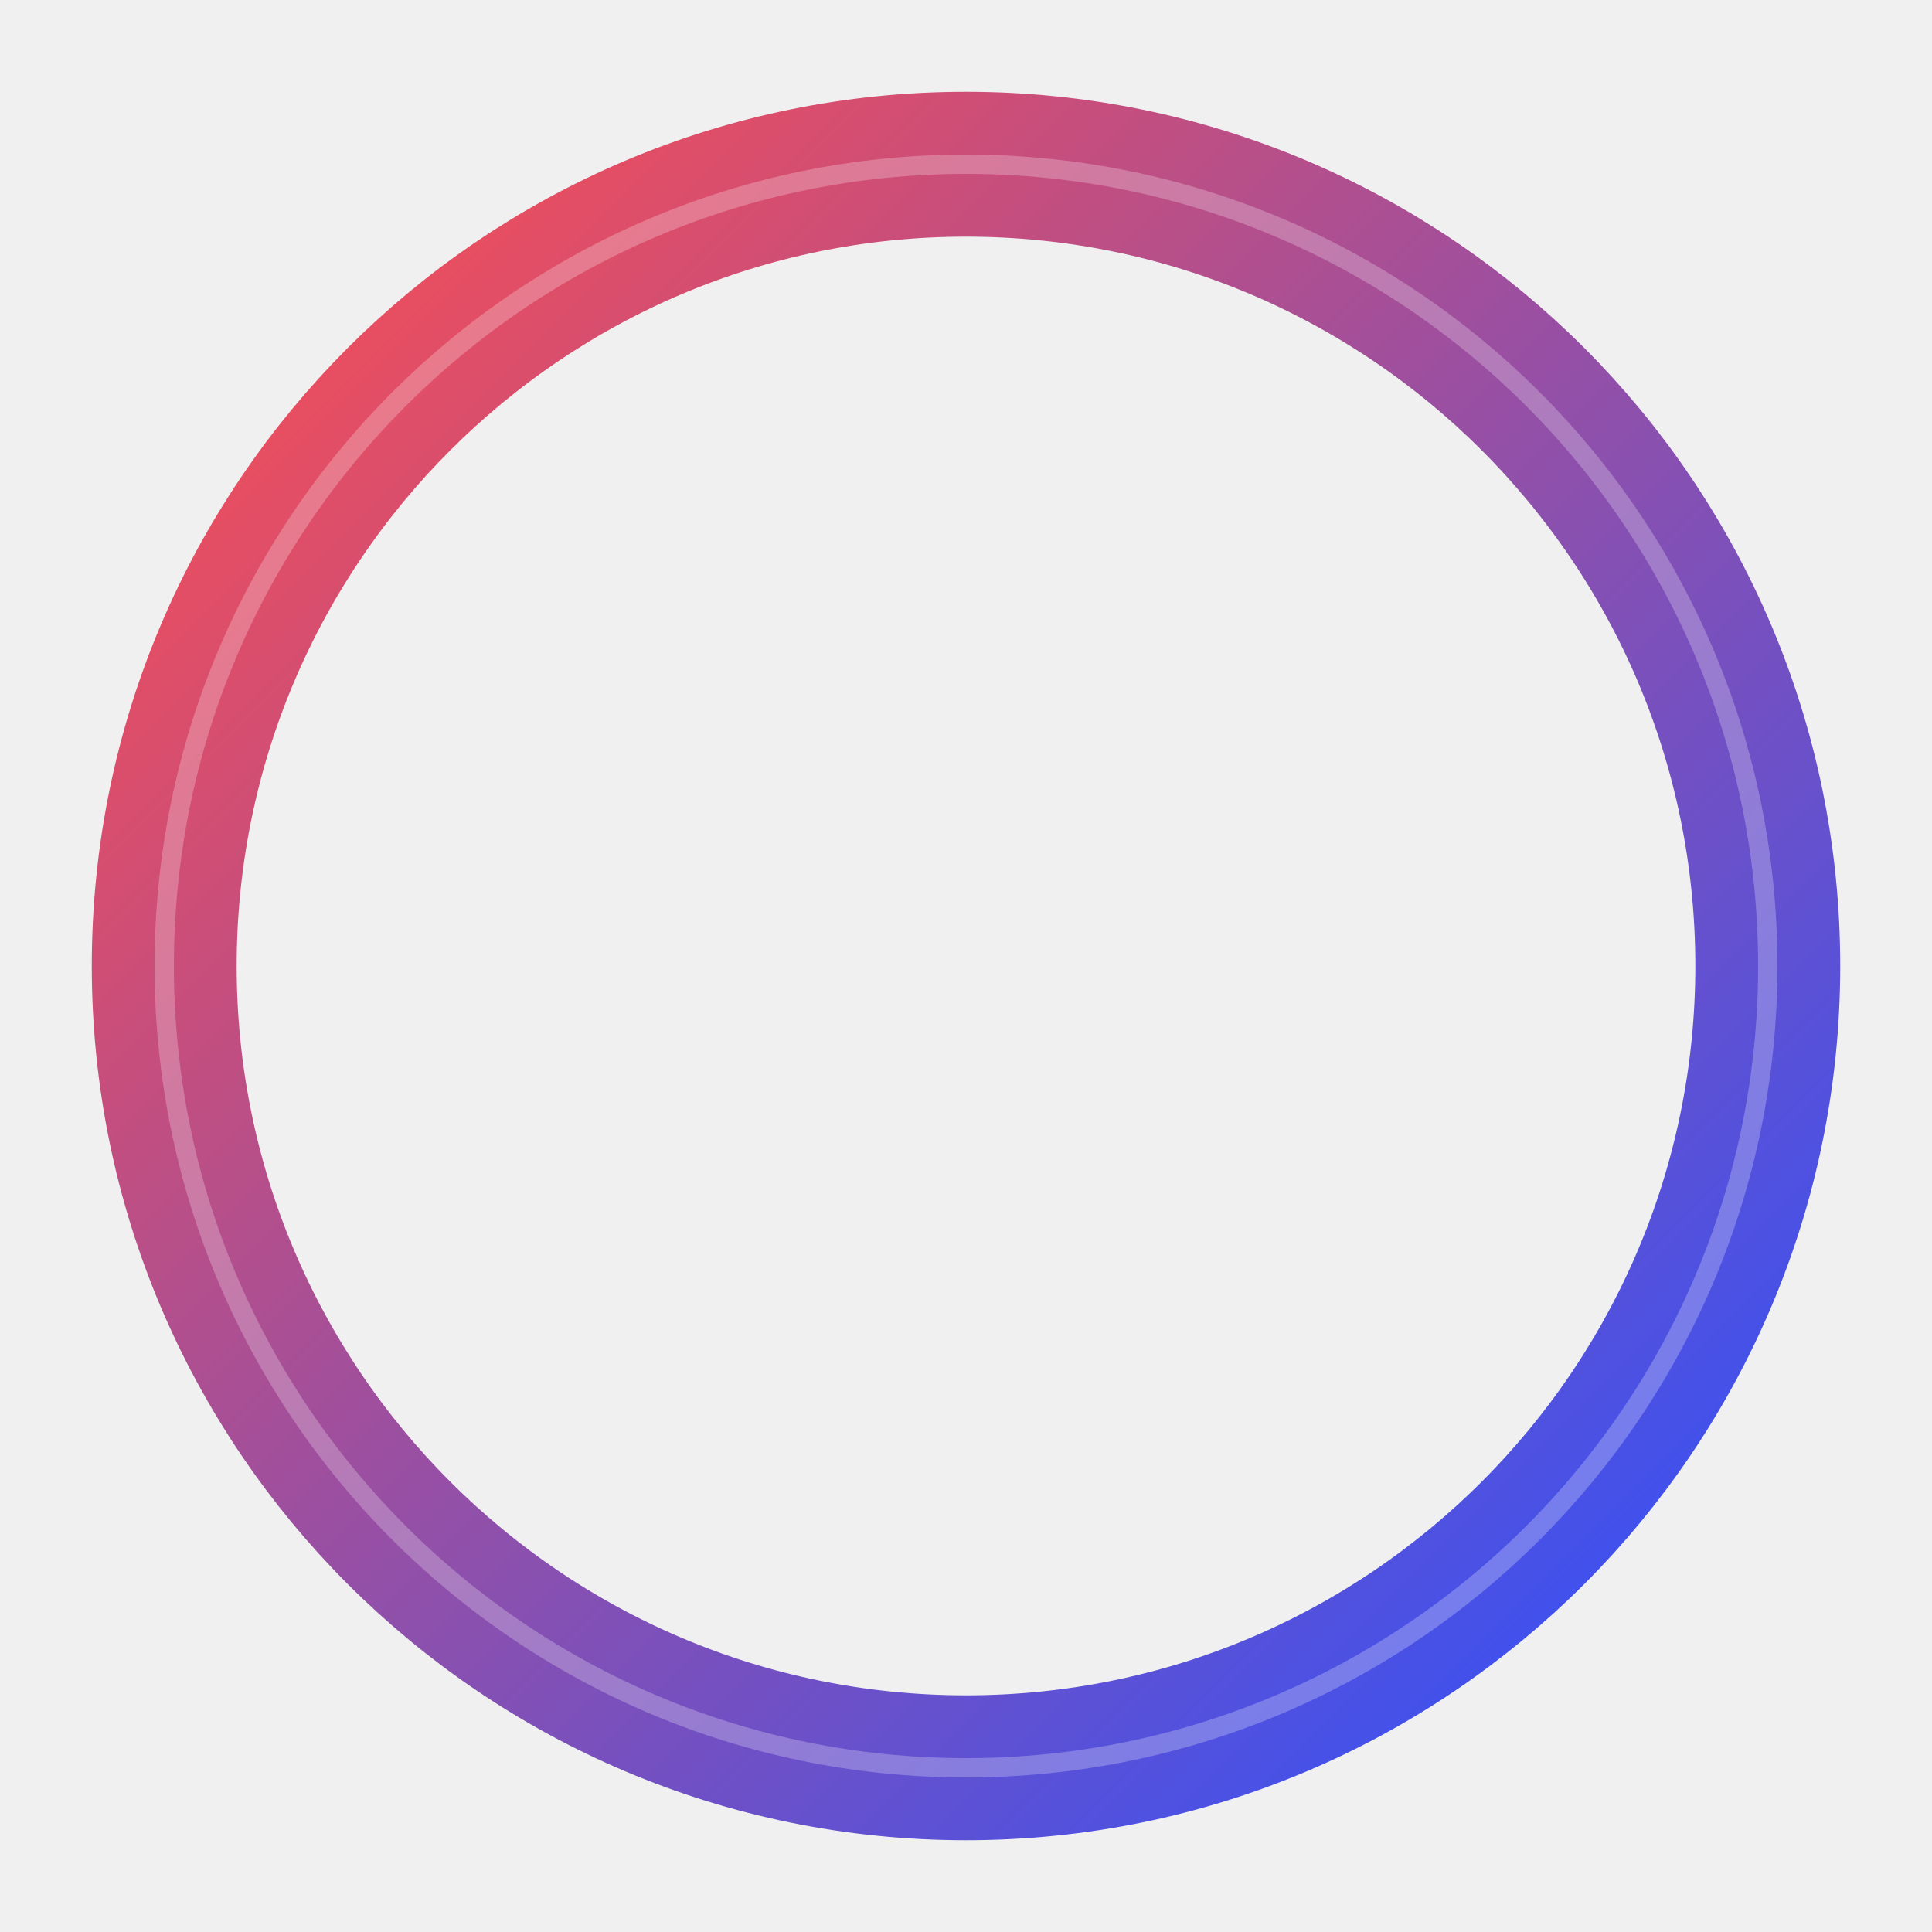
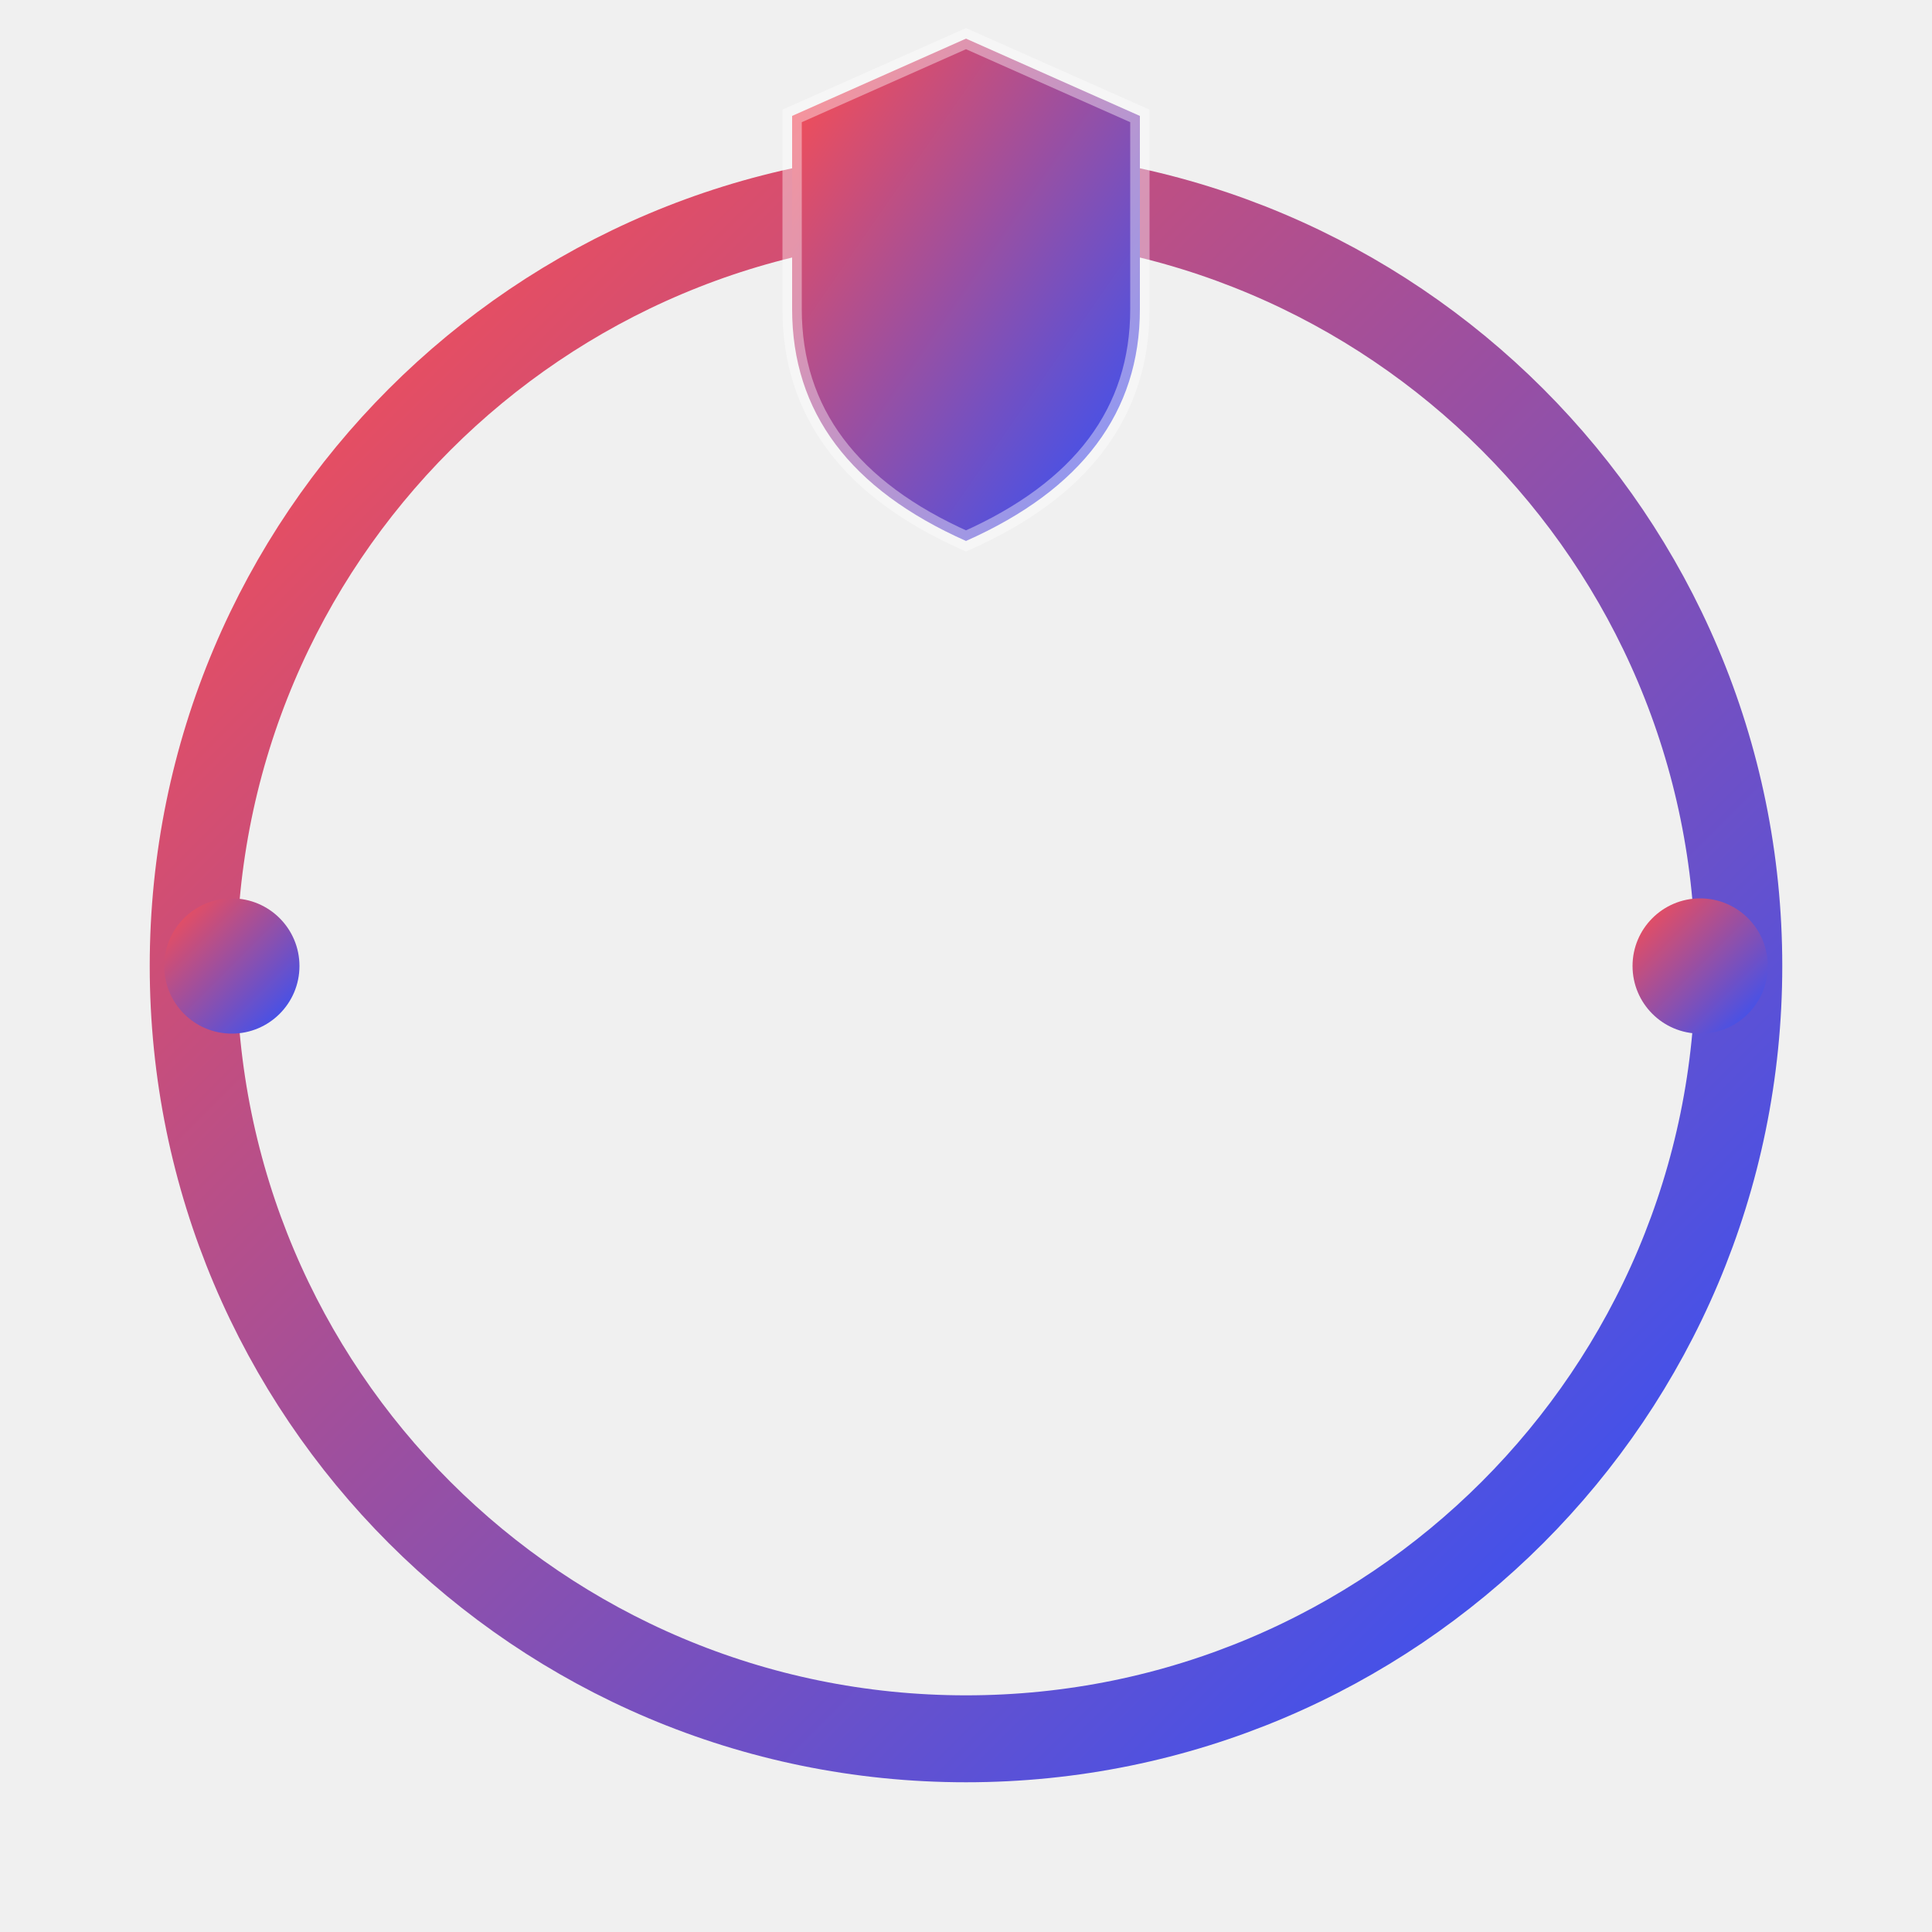
<svg xmlns="http://www.w3.org/2000/svg" viewBox="0 0 200 200">
  <defs>
    <linearGradient id="g" x1="0" y1="0" x2="1" y2="1">
      <stop offset="0" stop-color="#ff4d4d" />
      <stop offset="1" stop-color="#2a52ff" />
    </linearGradient>
  </defs>
-   <circle cx="100" cy="100" r="83" fill="none" stroke="url(#g)" stroke-width="15" />
-   <circle cx="100" cy="100" r="83" fill="none" stroke="#ffffff" stroke-opacity="0.25" stroke-width="2" />
+   <circle cx="100" cy="100" r="80" fill="none" stroke="url(#g)" stroke-width="9" />
+   <path d="M100 4 L118 12 L118 32 Q118 48 100 56 Q82 48 82 32 L82 12 Z" fill="url(#g)" stroke="#fff" stroke-width="2" stroke-opacity="0.4" />
+   <circle cx="24" cy="100" r="7" fill="url(#g)" />
+   <circle cx="176" cy="100" r="7" fill="url(#g)" />
</svg>
